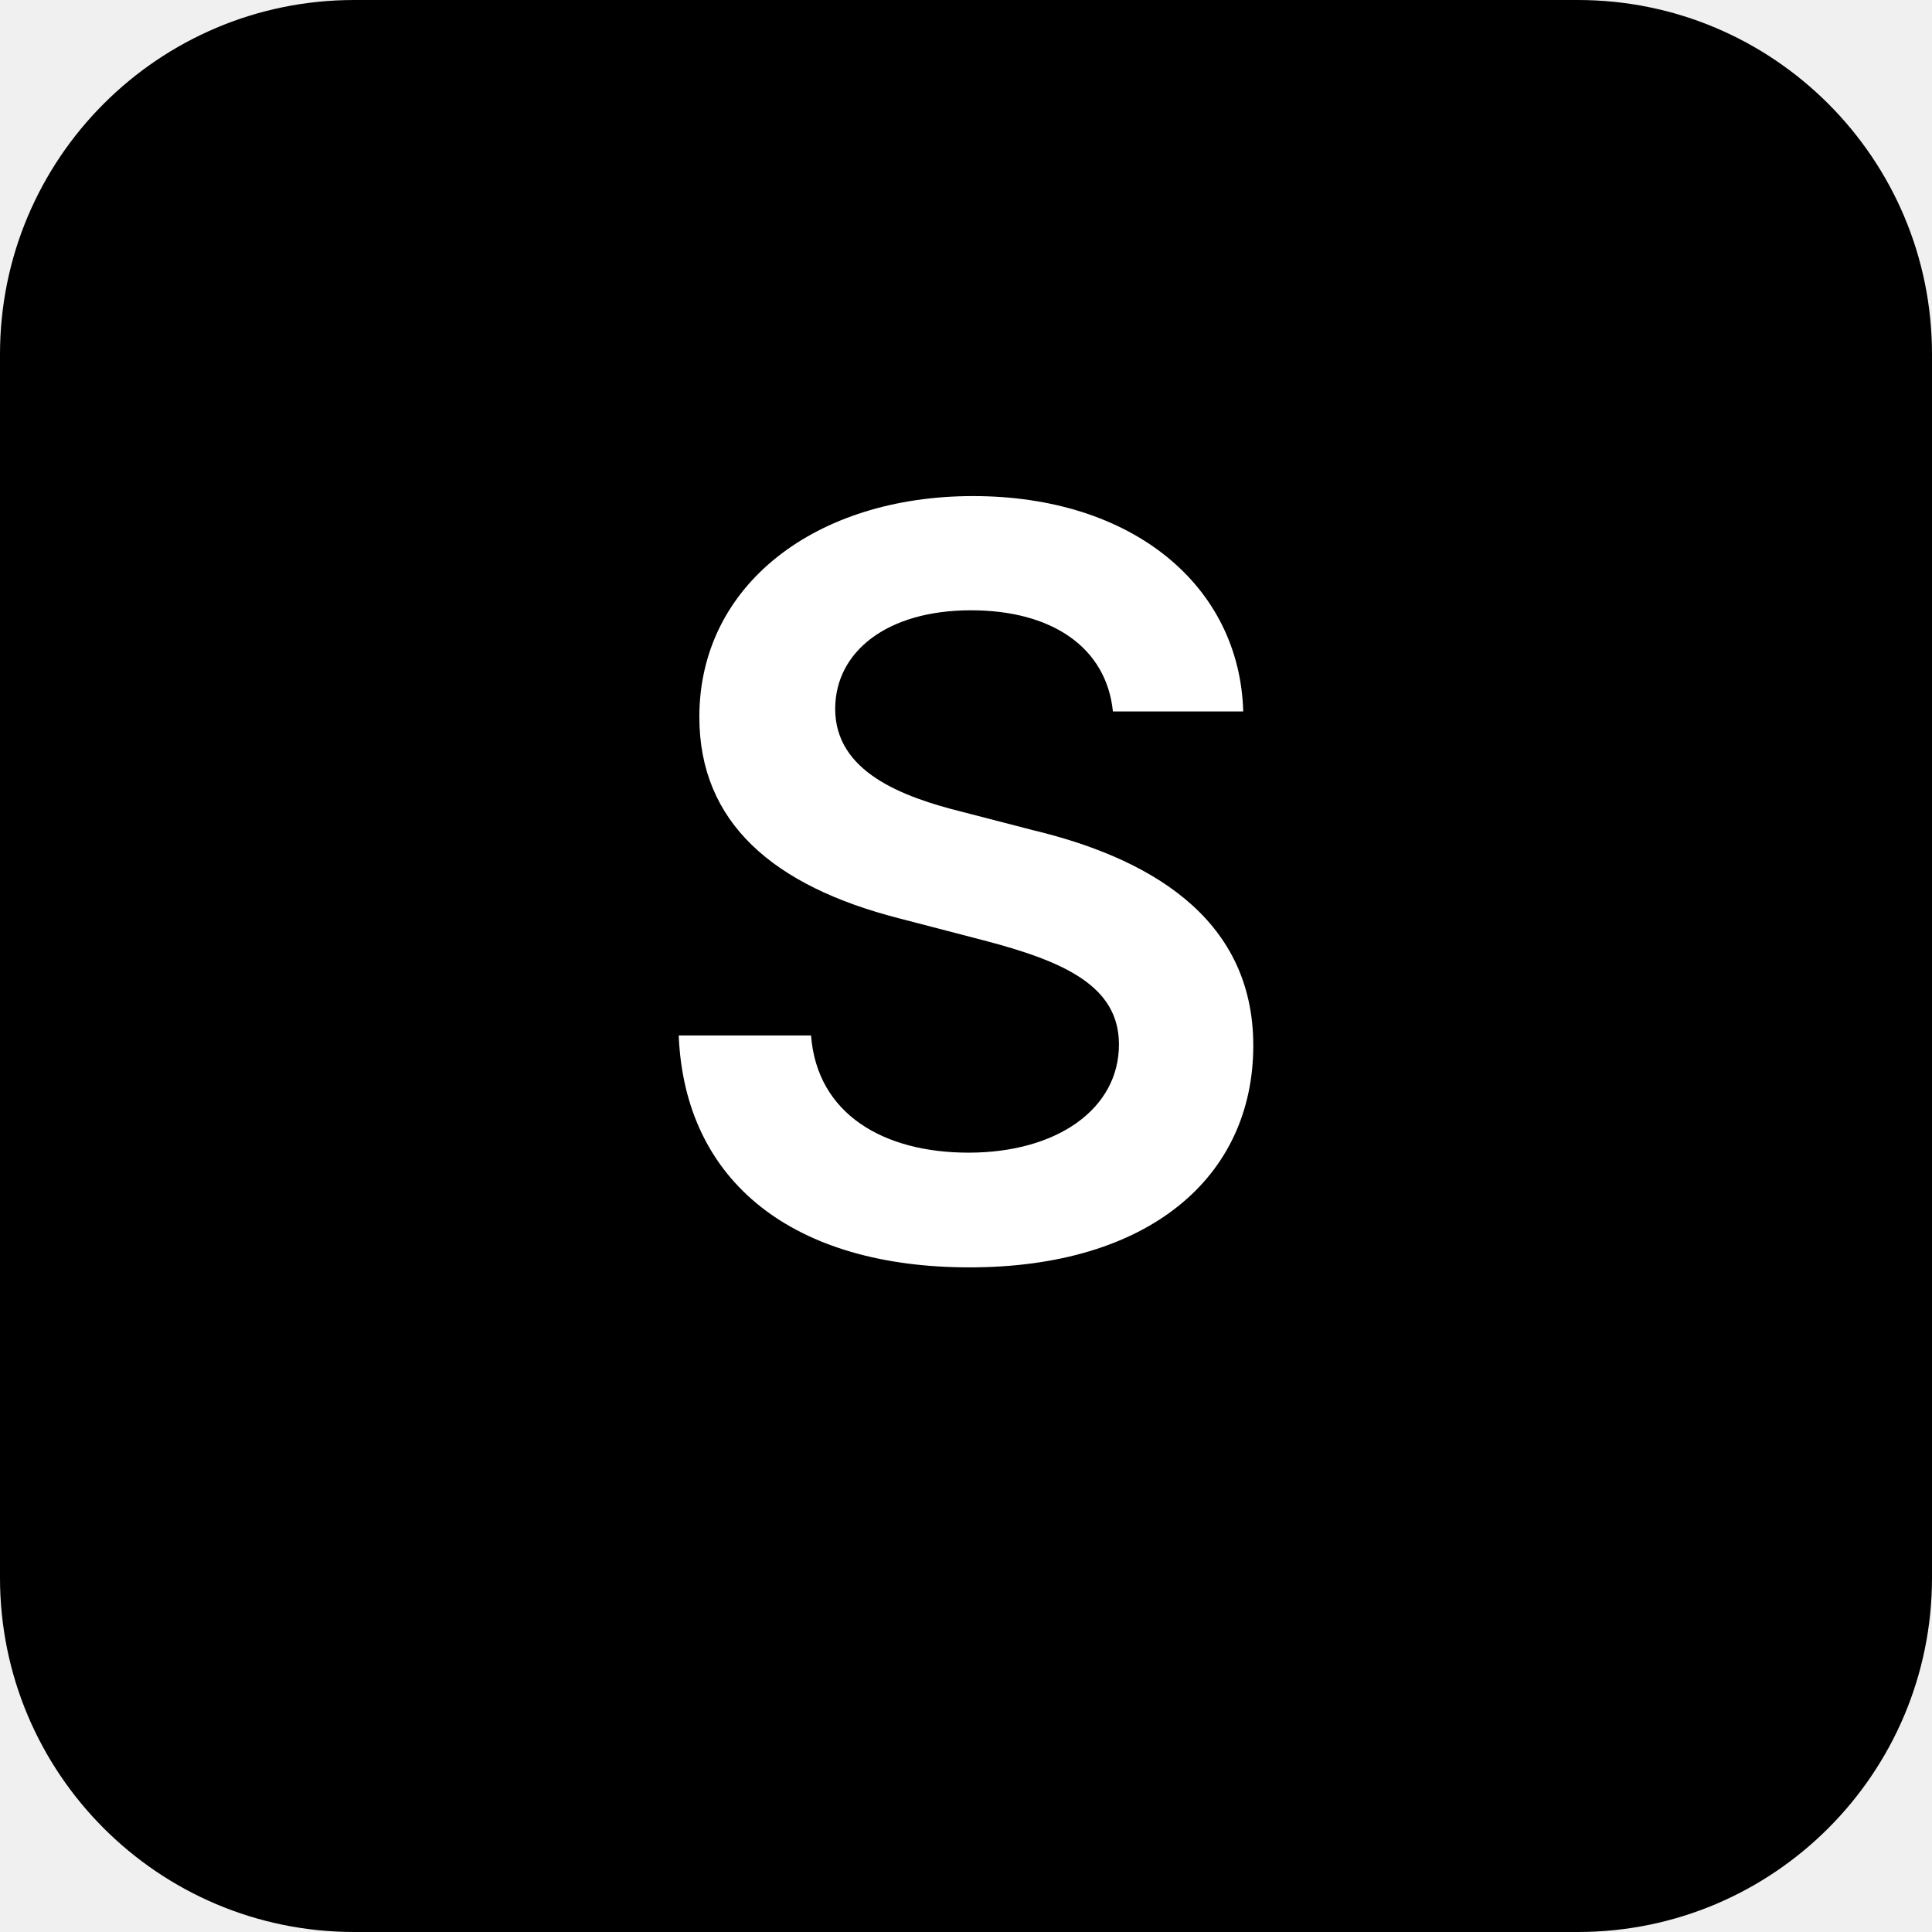
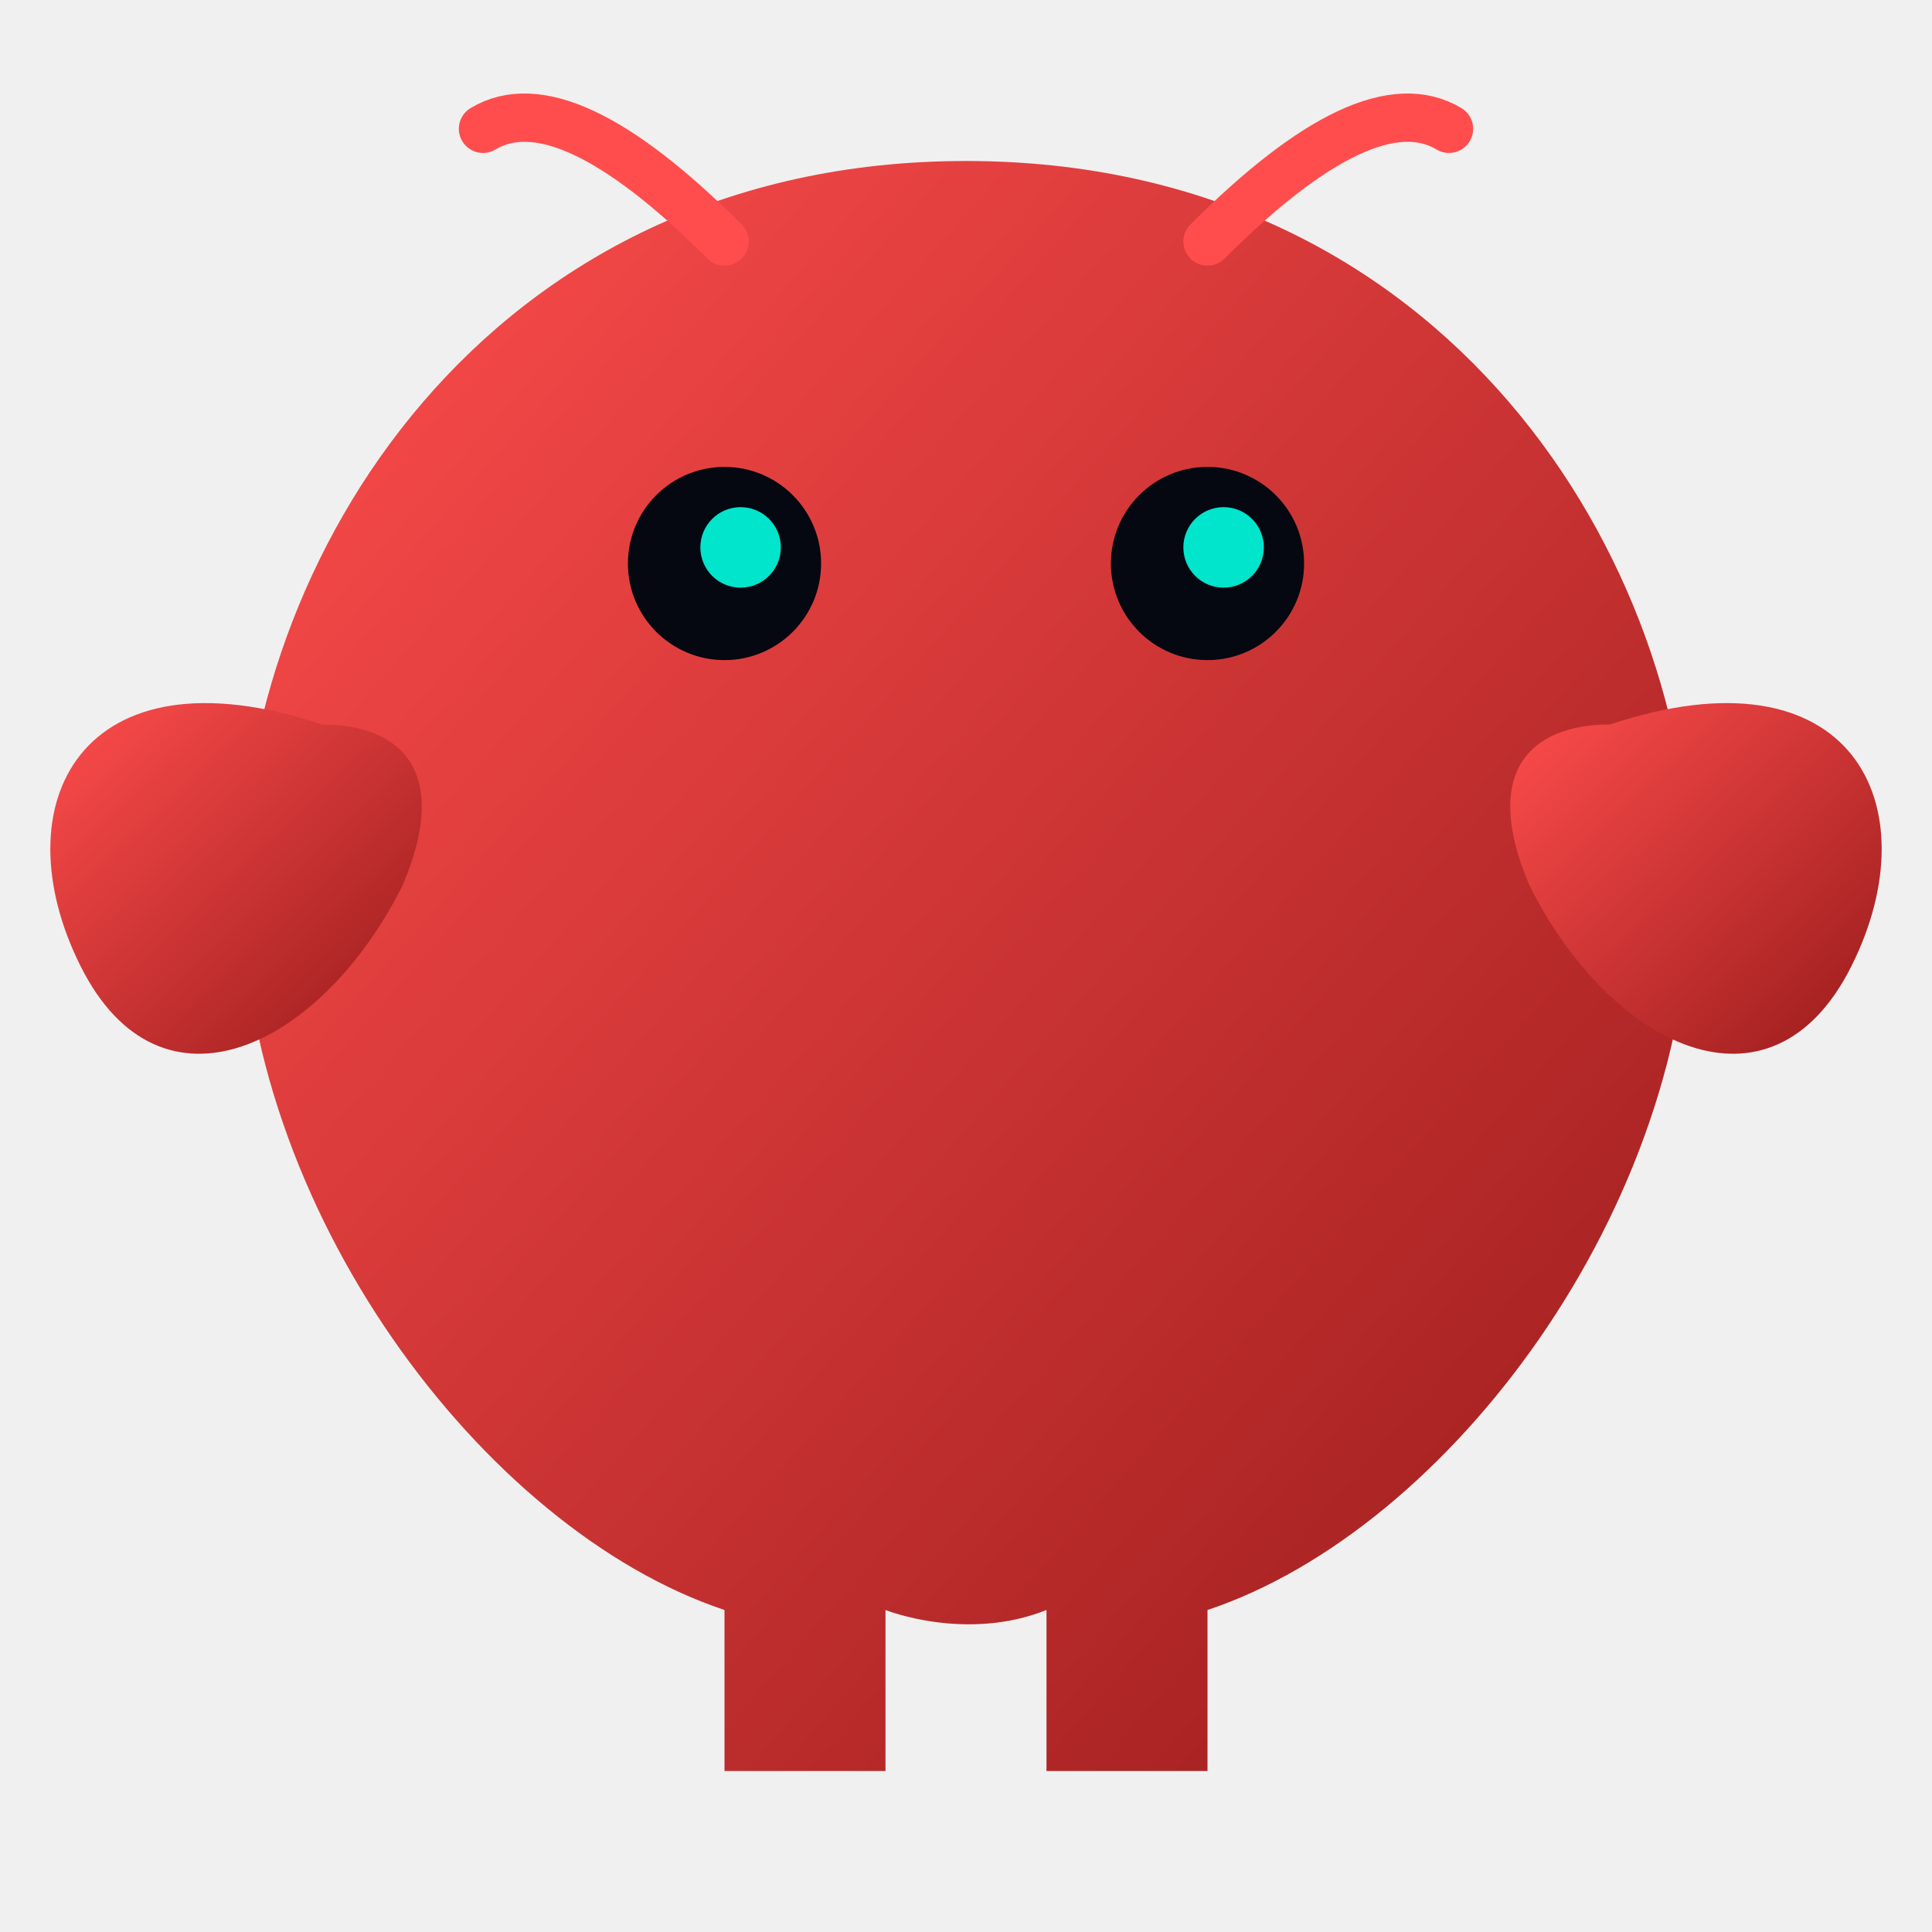
- <svg xmlns="http://www.w3.org/2000/svg" viewBox="0 0 120 120">
-   <rect width="120" height="120" rx="22" fill="#000000" />
-   <text x="60" y="78" text-anchor="middle" font-family="Inter, -apple-system, BlinkMacSystemFont, 'Segoe UI', Helvetica, Arial, sans-serif" font-size="64" font-weight="600" letter-spacing="-2" fill="#ffffff">S</text>
+ <svg xmlns="http://www.w3.org/2000/svg" viewBox="0 0 120 120" fill="none">
+   <defs>
+     <linearGradient id="lobster-gradient" x1="0%" y1="0%" x2="100%" y2="100%">
+       <stop offset="0%" stop-color="#ff4d4d" />
+       <stop offset="100%" stop-color="#991b1b" />
+     </linearGradient>
+   </defs>
+   <path d="M60 10 C30 10 15 35 15 55 C15 75 30 95 45 100 L45 110 L55 110 L55 100 C55 100 60 102 65 100 L65 110 L75 110 L75 100 C90 95 105 75 105 55 C105 35 90 10 60 10Z" fill="url(#lobster-gradient)" />
+   <path d="M20 45 C5 40 0 50 5 60 C10 70 20 65 25 55 C28 48 25 45 20 45Z" fill="url(#lobster-gradient)" />
+   <path d="M100 45 C115 40 120 50 115 60 C110 70 100 65 95 55 C92 48 95 45 100 45Z" fill="url(#lobster-gradient)" />
+   <path d="M45 15 Q35 5 30 8" stroke="#ff4d4d" stroke-width="3" stroke-linecap="round" />
+   <path d="M75 15 Q85 5 90 8" stroke="#ff4d4d" stroke-width="3" stroke-linecap="round" />
+   <circle cx="45" cy="35" r="6" fill="#050810" />
+   <circle cx="75" cy="35" r="6" fill="#050810" />
+   <circle cx="46" cy="34" r="2.5" fill="#00e5cc" />
+   <circle cx="76" cy="34" r="2.5" fill="#00e5cc" />
</svg>
